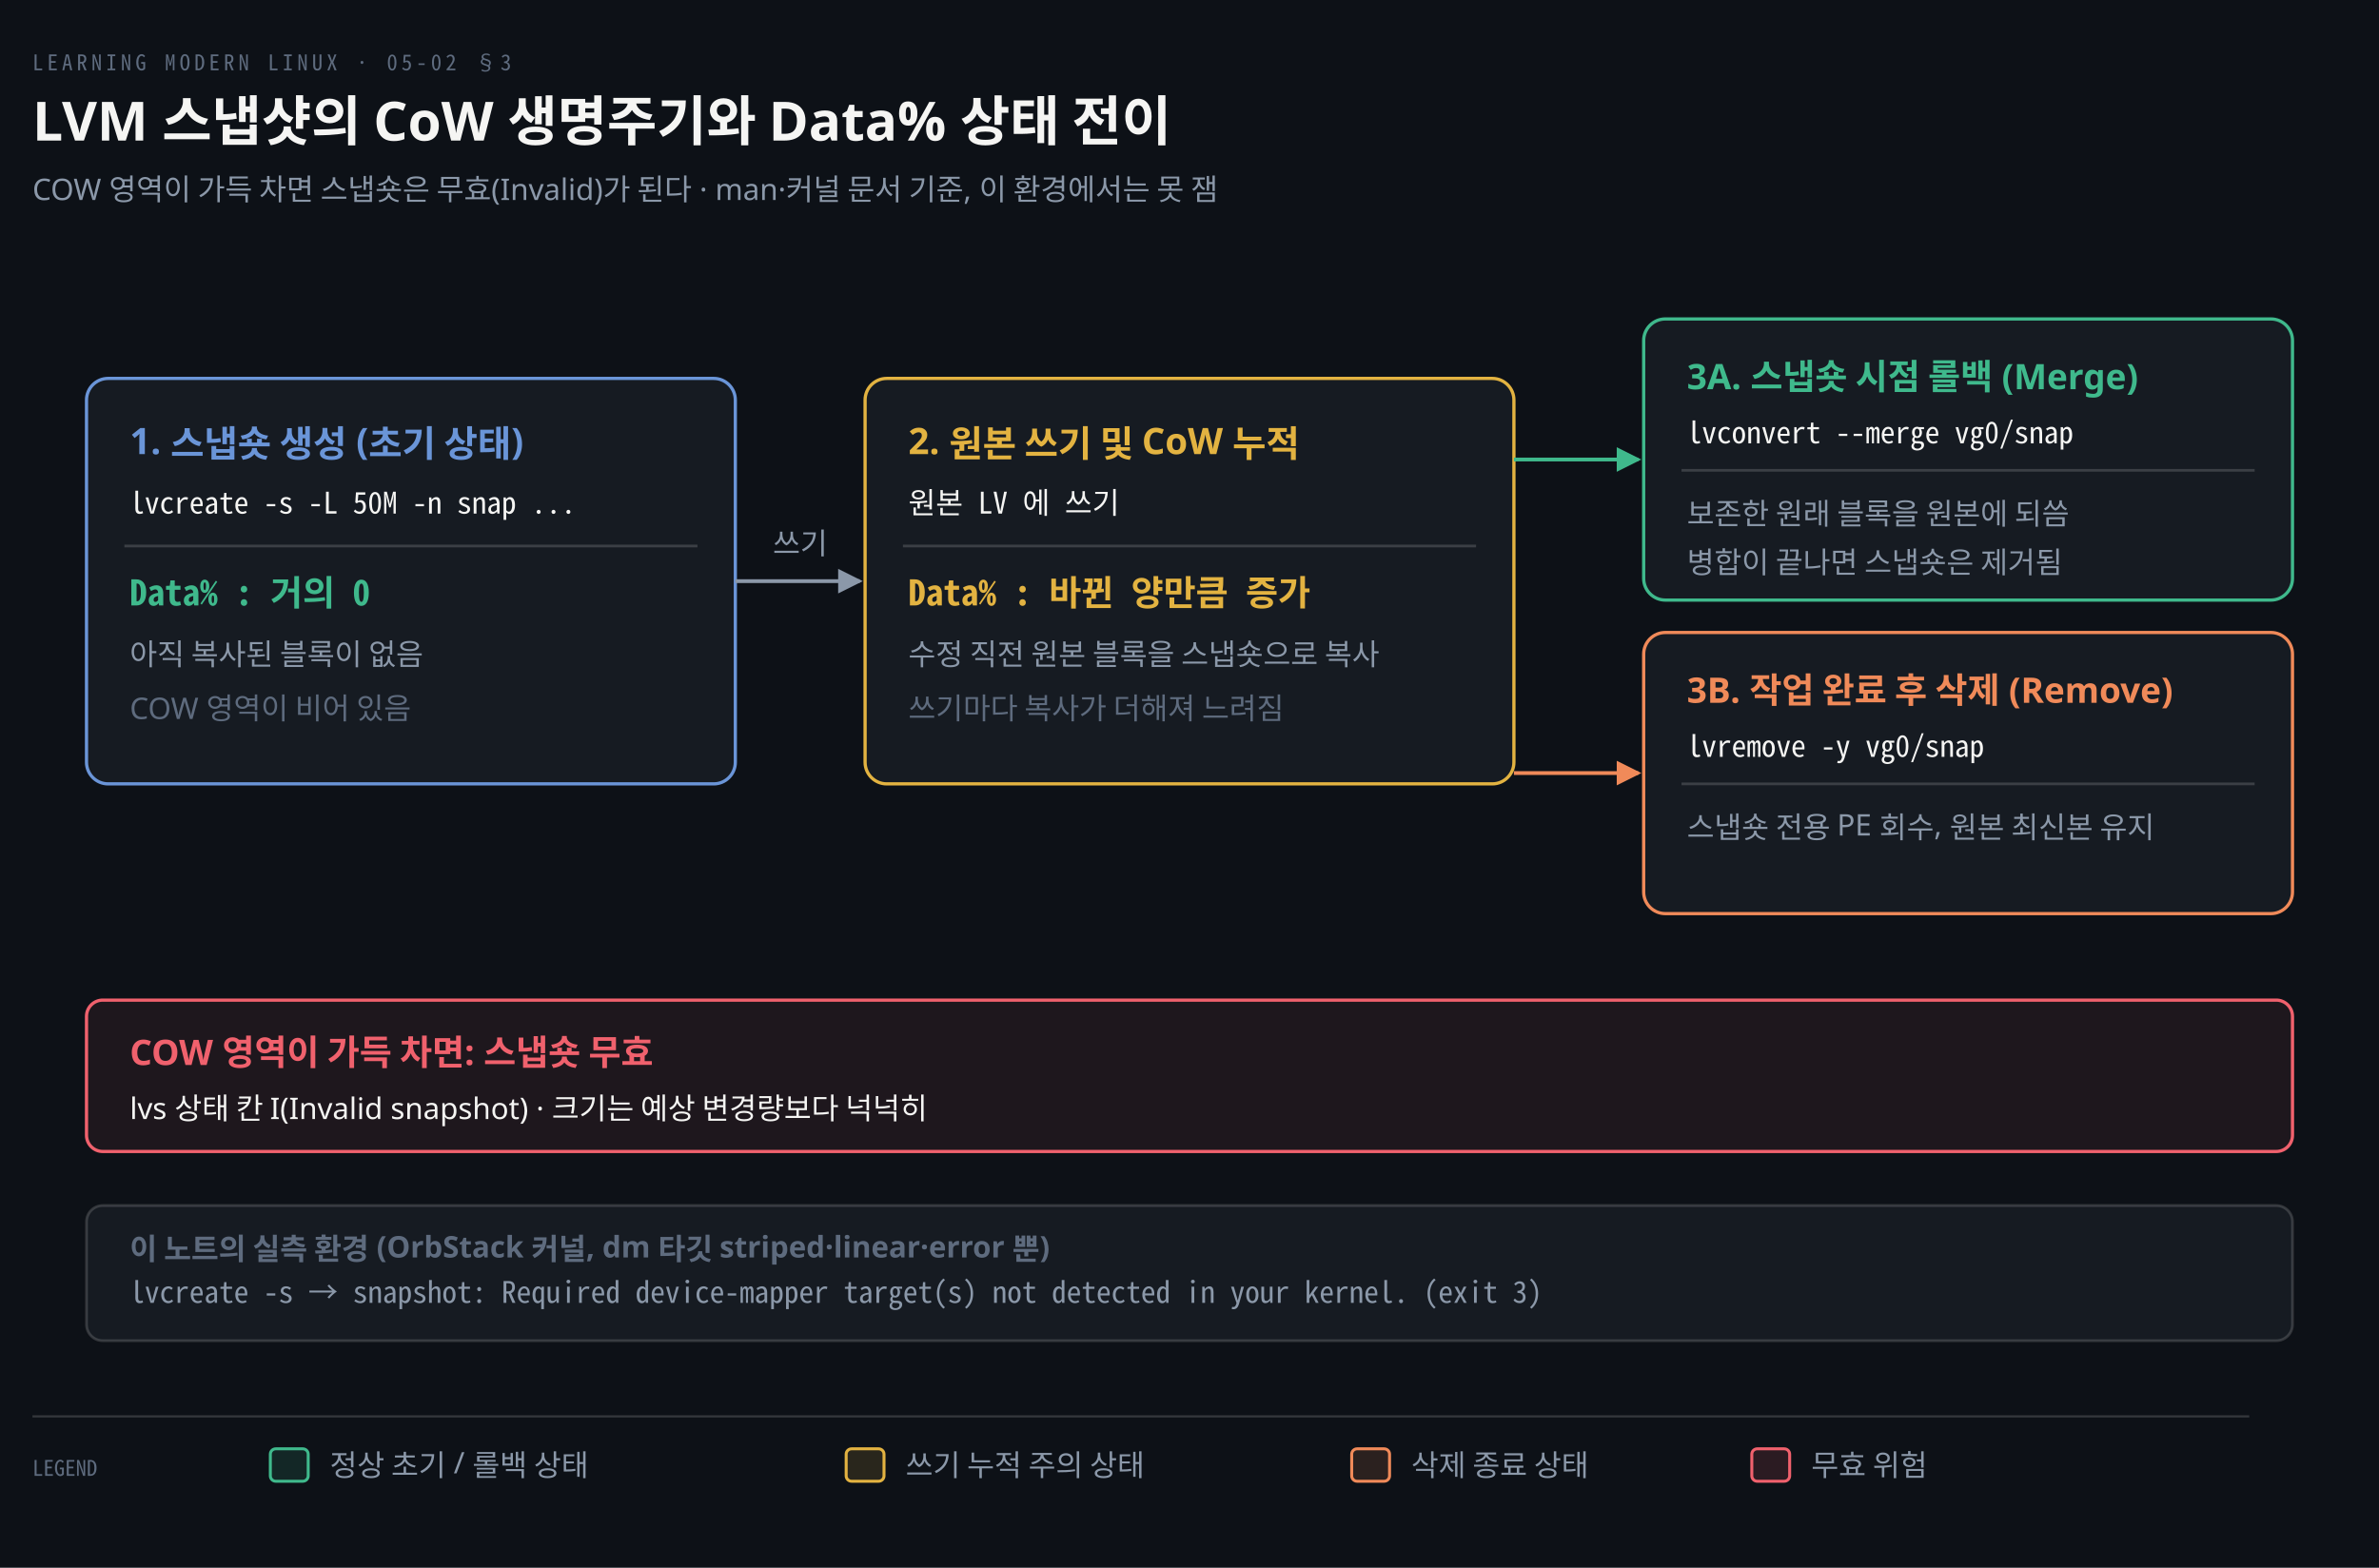
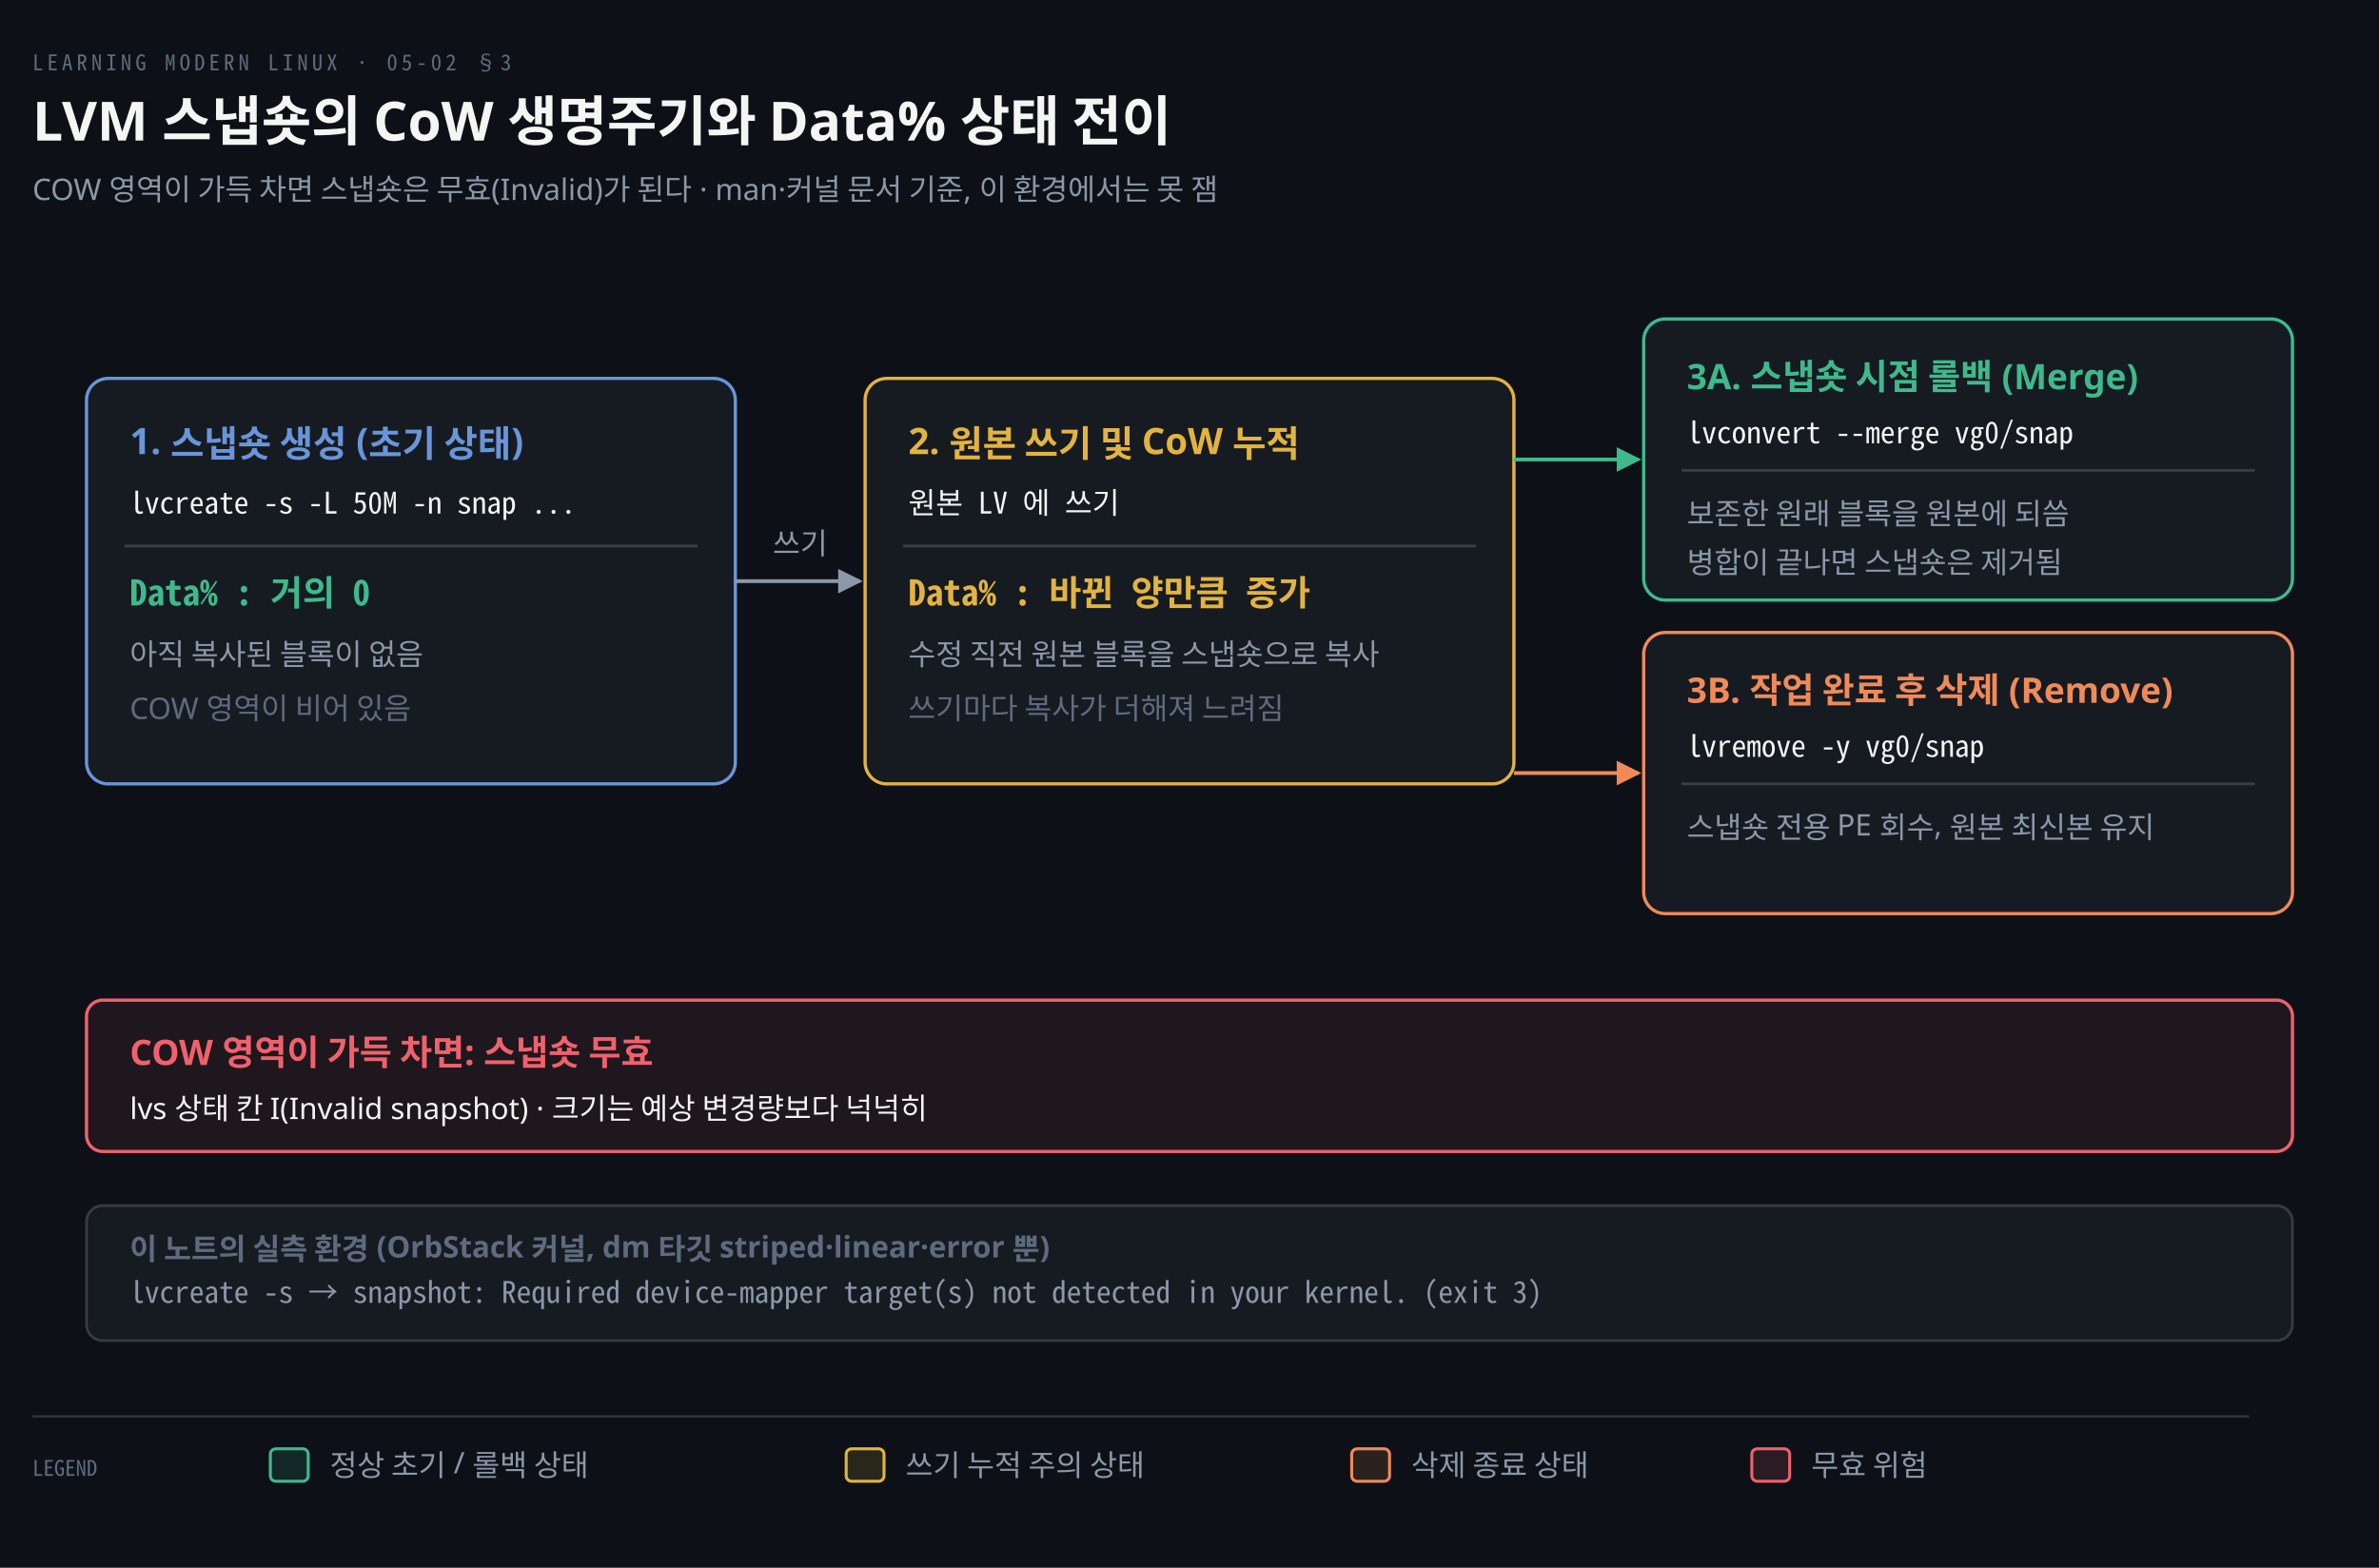
<svg xmlns="http://www.w3.org/2000/svg" viewBox="0 0 880 580" width="100%" role="img" aria-labelledby="dt dd">
  <defs>
    <marker id="ar" viewBox="0 0 8 8" refX="7" refY="4" markerWidth="6.5" markerHeight="6.5" orient="auto">
      <path d="M0 0 L8 4 L0 8 z" fill="#8B98A9" />
    </marker>
    <marker id="ok" viewBox="0 0 8 8" refX="7" refY="4" markerWidth="6.5" markerHeight="6.5" orient="auto">
      <path d="M0 0 L8 4 L0 8 z" fill="#3FB98C" />
    </marker>
    <marker id="warn" viewBox="0 0 8 8" refX="7" refY="4" markerWidth="6.5" markerHeight="6.5" orient="auto">
      <path d="M0 0 L8 4 L0 8 z" fill="#E3B341" />
    </marker>
    <marker id="bad" viewBox="0 0 8 8" refX="7" refY="4" markerWidth="6.5" markerHeight="6.5" orient="auto">
      <path d="M0 0 L8 4 L0 8 z" fill="#F0616D" />
    </marker>
    <marker id="info" viewBox="0 0 8 8" refX="7" refY="4" markerWidth="6.5" markerHeight="6.5" orient="auto">
      <path d="M0 0 L8 4 L0 8 z" fill="#6A95D8" />
    </marker>
    <marker id="acc" viewBox="0 0 8 8" refX="7" refY="4" markerWidth="6.5" markerHeight="6.5" orient="auto">
      <path d="M0 0 L8 4 L0 8 z" fill="#F08A59" />
    </marker>
    <marker id="soft" viewBox="0 0 8 8" refX="7" refY="4" markerWidth="6.5" markerHeight="6.5" orient="auto">
      <path d="M0 0 L8 4 L0 8 z" fill="#5E6B7E" />
    </marker>
  </defs>
  <rect width="880" height="580" fill="#0D1117" />
  <text x="12" y="26" font-family="'Geist Mono','Noto Sans Mono CJK KR',monospace" font-size="8" letter-spacing="0.18em" fill="#5E6B7E">LEARNING MODERN LINUX · 05-02 §3</text>
-   <text x="12" y="52" font-family="'Geist','Apple SD Gothic Neo','Noto Sans KR','Malgun Gothic',sans-serif" font-size="20" font-weight="600" fill="#F5F5F3">LVM 스냅샷의 CoW 생명주기와 Data% 상태 전이</text>
+   <text x="12" y="52" font-family="'Geist','Apple SD Gothic Neo','Noto Sans KR','Malgun Gothic',sans-serif" font-size="20" font-weight="600" fill="#F5F5F3">LVM 스냅숏의 CoW 생명주기와 Data% 상태 전이</text>
  <text x="12" y="74" font-family="'Geist','Apple SD Gothic Neo','Noto Sans KR','Malgun Gothic',sans-serif" font-size="11" fill="#8B98A9">COW 영역이 가득 차면 스냅숏은 무효(Invalid)가 된다 · man·커널 문서 기준, 이 환경에서는 못 잼</text>
  <rect x="32" y="140" width="240" height="150" rx="8" fill="#161B22" stroke="#6A95D8" stroke-width="1.2" />
  <text x="48" y="168" text-anchor="start" font-family="'Geist','Apple SD Gothic Neo','Noto Sans KR','Malgun Gothic',sans-serif" font-size="13.5" font-weight="600" fill="#6A95D8">1. 스냅숏 생성 (초기 상태)</text>
  <text x="48" y="190" text-anchor="start" font-family="'Geist Mono','Noto Sans Mono CJK KR',monospace" font-size="11" font-weight="400" fill="#F5F5F3">lvcreate -s -L 50M -n snap ...</text>
  <line x1="46" y1="202" x2="258" y2="202" stroke="rgba(191,192,192,0.22)" stroke-width="1" />
  <text x="48" y="224" text-anchor="start" font-family="'Geist Mono','Noto Sans Mono CJK KR',monospace" font-size="13" font-weight="600" fill="#3FB98C">Data% : 거의 0</text>
  <text x="48" y="246" text-anchor="start" font-family="'Geist','Apple SD Gothic Neo','Noto Sans KR','Malgun Gothic',sans-serif" font-size="11" font-weight="400" fill="#8B98A9">아직 복사된 블록이 없음</text>
  <text x="48" y="266" text-anchor="start" font-family="'Geist','Apple SD Gothic Neo','Noto Sans KR','Malgun Gothic',sans-serif" font-size="11" font-weight="400" fill="#5E6B7E">COW 영역이 비어 있음</text>
  <rect x="320" y="140" width="240" height="150" rx="8" fill="#161B22" stroke="#E3B341" stroke-width="1.2" />
  <text x="336" y="168" text-anchor="start" font-family="'Geist','Apple SD Gothic Neo','Noto Sans KR','Malgun Gothic',sans-serif" font-size="13.5" font-weight="600" fill="#E3B341">2. 원본 쓰기 및 CoW 누적</text>
  <text x="336" y="190" text-anchor="start" font-family="'Geist Mono','Noto Sans Mono CJK KR',monospace" font-size="11" font-weight="400" fill="#F5F5F3">원본 LV 에 쓰기</text>
  <line x1="334" y1="202" x2="546" y2="202" stroke="rgba(191,192,192,0.22)" stroke-width="1" />
  <text x="336" y="224" text-anchor="start" font-family="'Geist Mono','Noto Sans Mono CJK KR',monospace" font-size="13" font-weight="600" fill="#E3B341">Data% : 바뀐 양만큼 증가</text>
  <text x="336" y="246" text-anchor="start" font-family="'Geist','Apple SD Gothic Neo','Noto Sans KR','Malgun Gothic',sans-serif" font-size="11" font-weight="400" fill="#8B98A9">수정 직전 원본 블록을 스냅숏으로 복사</text>
  <text x="336" y="266" text-anchor="start" font-family="'Geist','Apple SD Gothic Neo','Noto Sans KR','Malgun Gothic',sans-serif" font-size="11" font-weight="400" fill="#5E6B7E">쓰기마다 복사가 더해져 느려짐</text>
  <path d="M 272 215.0 L 318 215.0" fill="none" stroke="#8B98A9" stroke-width="1.4" marker-end="url(#ar)" />
  <text x="296.0" y="205.0" text-anchor="middle" font-family="'Geist','Apple SD Gothic Neo','Noto Sans KR','Malgun Gothic',sans-serif" font-size="11" font-weight="400" fill="#8B98A9">쓰기</text>
  <rect x="608" y="118" width="240" height="104" rx="8" fill="#161B22" stroke="#3FB98C" stroke-width="1.2" />
  <text x="624" y="144" text-anchor="start" font-family="'Geist','Apple SD Gothic Neo','Noto Sans KR','Malgun Gothic',sans-serif" font-size="13" font-weight="600" fill="#3FB98C">3A. 스냅숏 시점 롤백 (Merge)</text>
  <text x="624" y="164" text-anchor="start" font-family="'Geist Mono','Noto Sans Mono CJK KR',monospace" font-size="11" font-weight="400" fill="#F5F5F3">lvconvert --merge vg0/snap</text>
  <line x1="622" y1="174" x2="834" y2="174" stroke="rgba(191,192,192,0.22)" stroke-width="1" />
  <text x="624" y="194" text-anchor="start" font-family="'Geist','Apple SD Gothic Neo','Noto Sans KR','Malgun Gothic',sans-serif" font-size="11" font-weight="400" fill="#8B98A9">보존한 원래 블록을 원본에 되씀</text>
  <text x="624" y="212" text-anchor="start" font-family="'Geist','Apple SD Gothic Neo','Noto Sans KR','Malgun Gothic',sans-serif" font-size="11" font-weight="400" fill="#8B98A9">병합이 끝나면 스냅숏은 제거됨</text>
  <rect x="608" y="234" width="240" height="104" rx="8" fill="#161B22" stroke="#F08A59" stroke-width="1.2" />
  <text x="624" y="260" text-anchor="start" font-family="'Geist','Apple SD Gothic Neo','Noto Sans KR','Malgun Gothic',sans-serif" font-size="13" font-weight="600" fill="#F08A59">3B. 작업 완료 후 삭제 (Remove)</text>
  <text x="624" y="280" text-anchor="start" font-family="'Geist Mono','Noto Sans Mono CJK KR',monospace" font-size="11" font-weight="400" fill="#F5F5F3">lvremove -y vg0/snap</text>
  <line x1="622" y1="290" x2="834" y2="290" stroke="rgba(191,192,192,0.22)" stroke-width="1" />
  <text x="624" y="310" text-anchor="start" font-family="'Geist','Apple SD Gothic Neo','Noto Sans KR','Malgun Gothic',sans-serif" font-size="11" font-weight="400" fill="#8B98A9">스냅숏 전용 PE 회수, 원본 최신본 유지</text>
  <path d="M 560 170.0 L 606 170.0" fill="none" stroke="#3FB98C" stroke-width="1.4" marker-end="url(#ok)" />
  <path d="M 560 286.0 L 606 286.0" fill="none" stroke="#F08A59" stroke-width="1.4" marker-end="url(#acc)" />
  <rect x="32" y="370" width="816" height="56" rx="6" fill="#F0616D14" stroke="#F0616D" stroke-width="1.2" />
  <text x="48" y="394" text-anchor="start" font-family="'Geist','Apple SD Gothic Neo','Noto Sans KR','Malgun Gothic',sans-serif" font-size="13" font-weight="600" fill="#F0616D">COW 영역이 가득 차면: 스냅숏 무효</text>
  <text x="48" y="414" text-anchor="start" font-family="'Geist','Apple SD Gothic Neo','Noto Sans KR','Malgun Gothic',sans-serif" font-size="11" font-weight="400" fill="#F5F5F3">lvs 상태 칸 I(Invalid snapshot) · 크기는 예상 변경량보다 넉넉히</text>
  <rect x="32" y="446" width="816" height="50" rx="6" fill="#161B22" stroke="rgba(191,192,192,0.22)" stroke-width="1.0" />
  <text x="48" y="466" text-anchor="start" font-family="'Geist','Apple SD Gothic Neo','Noto Sans KR','Malgun Gothic',sans-serif" font-size="11" font-weight="600" fill="#5E6B7E">이 노트의 실측 환경 (OrbStack 커널, dm 타깃 striped·linear·error 뿐)</text>
  <text x="48" y="482" text-anchor="start" font-family="'Geist Mono','Noto Sans Mono CJK KR',monospace" font-size="11" font-weight="400" fill="#8B98A9">lvcreate -s → snapshot: Required device-mapper target(s) not detected in your kernel. (exit 3)</text>
  <line x1="12" y1="524" x2="832" y2="524" stroke="rgba(191,192,192,0.22)" stroke-width="0.8" />
  <text x="12" y="546" text-anchor="start" font-family="'Geist Mono','Noto Sans Mono CJK KR',monospace" font-size="8" font-weight="400" fill="#5E6B7E">LEGEND</text>
  <rect x="100" y="536" width="14" height="12" rx="2" fill="#3FB98C22" stroke="#3FB98C" stroke-width="1.1" />
  <text x="122" y="546" text-anchor="start" font-family="'Geist','Apple SD Gothic Neo','Noto Sans KR','Malgun Gothic',sans-serif" font-size="11" font-weight="400" fill="#8B98A9">정상 초기 / 롤백 상태</text>
  <rect x="313" y="536" width="14" height="12" rx="2" fill="#E3B34122" stroke="#E3B341" stroke-width="1.1" />
  <text x="335" y="546" text-anchor="start" font-family="'Geist','Apple SD Gothic Neo','Noto Sans KR','Malgun Gothic',sans-serif" font-size="11" font-weight="400" fill="#8B98A9">쓰기 누적 주의 상태</text>
  <rect x="500" y="536" width="14" height="12" rx="2" fill="#F08A5922" stroke="#F08A59" stroke-width="1.1" />
  <text x="522" y="546" text-anchor="start" font-family="'Geist','Apple SD Gothic Neo','Noto Sans KR','Malgun Gothic',sans-serif" font-size="11" font-weight="400" fill="#8B98A9">삭제 종료 상태</text>
  <rect x="648" y="536" width="14" height="12" rx="2" fill="#F0616D22" stroke="#F0616D" stroke-width="1.1" />
  <text x="670" y="546" text-anchor="start" font-family="'Geist','Apple SD Gothic Neo','Noto Sans KR','Malgun Gothic',sans-serif" font-size="11" font-weight="400" fill="#8B98A9">무효 위험</text>
</svg>
